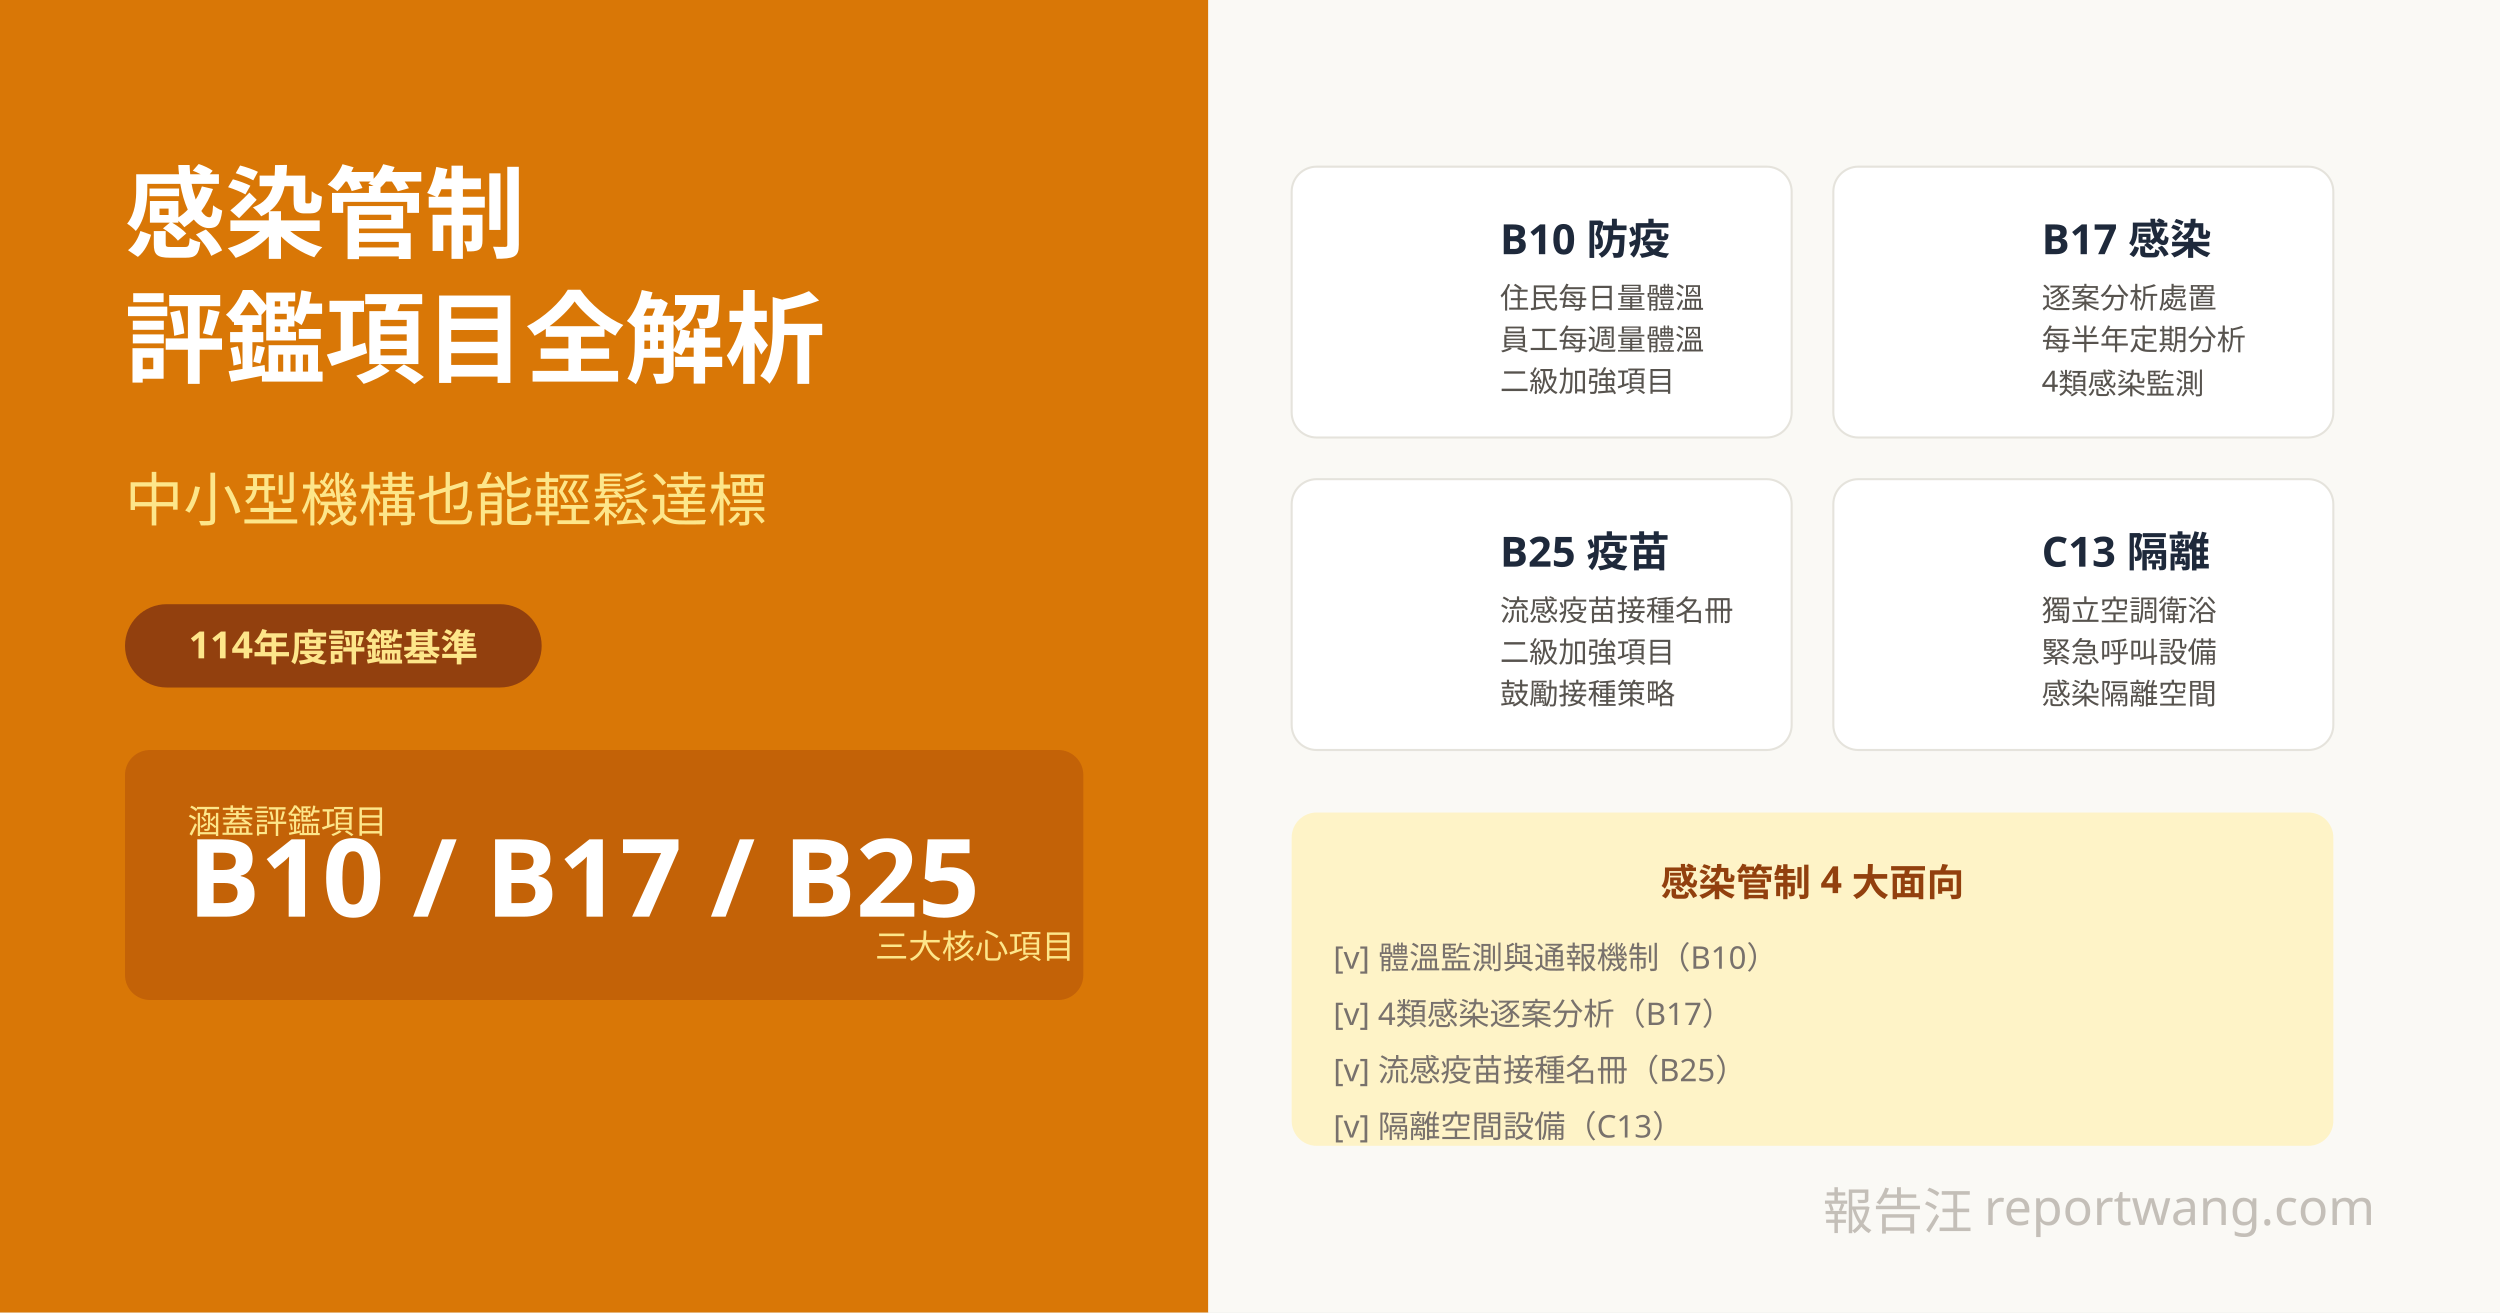
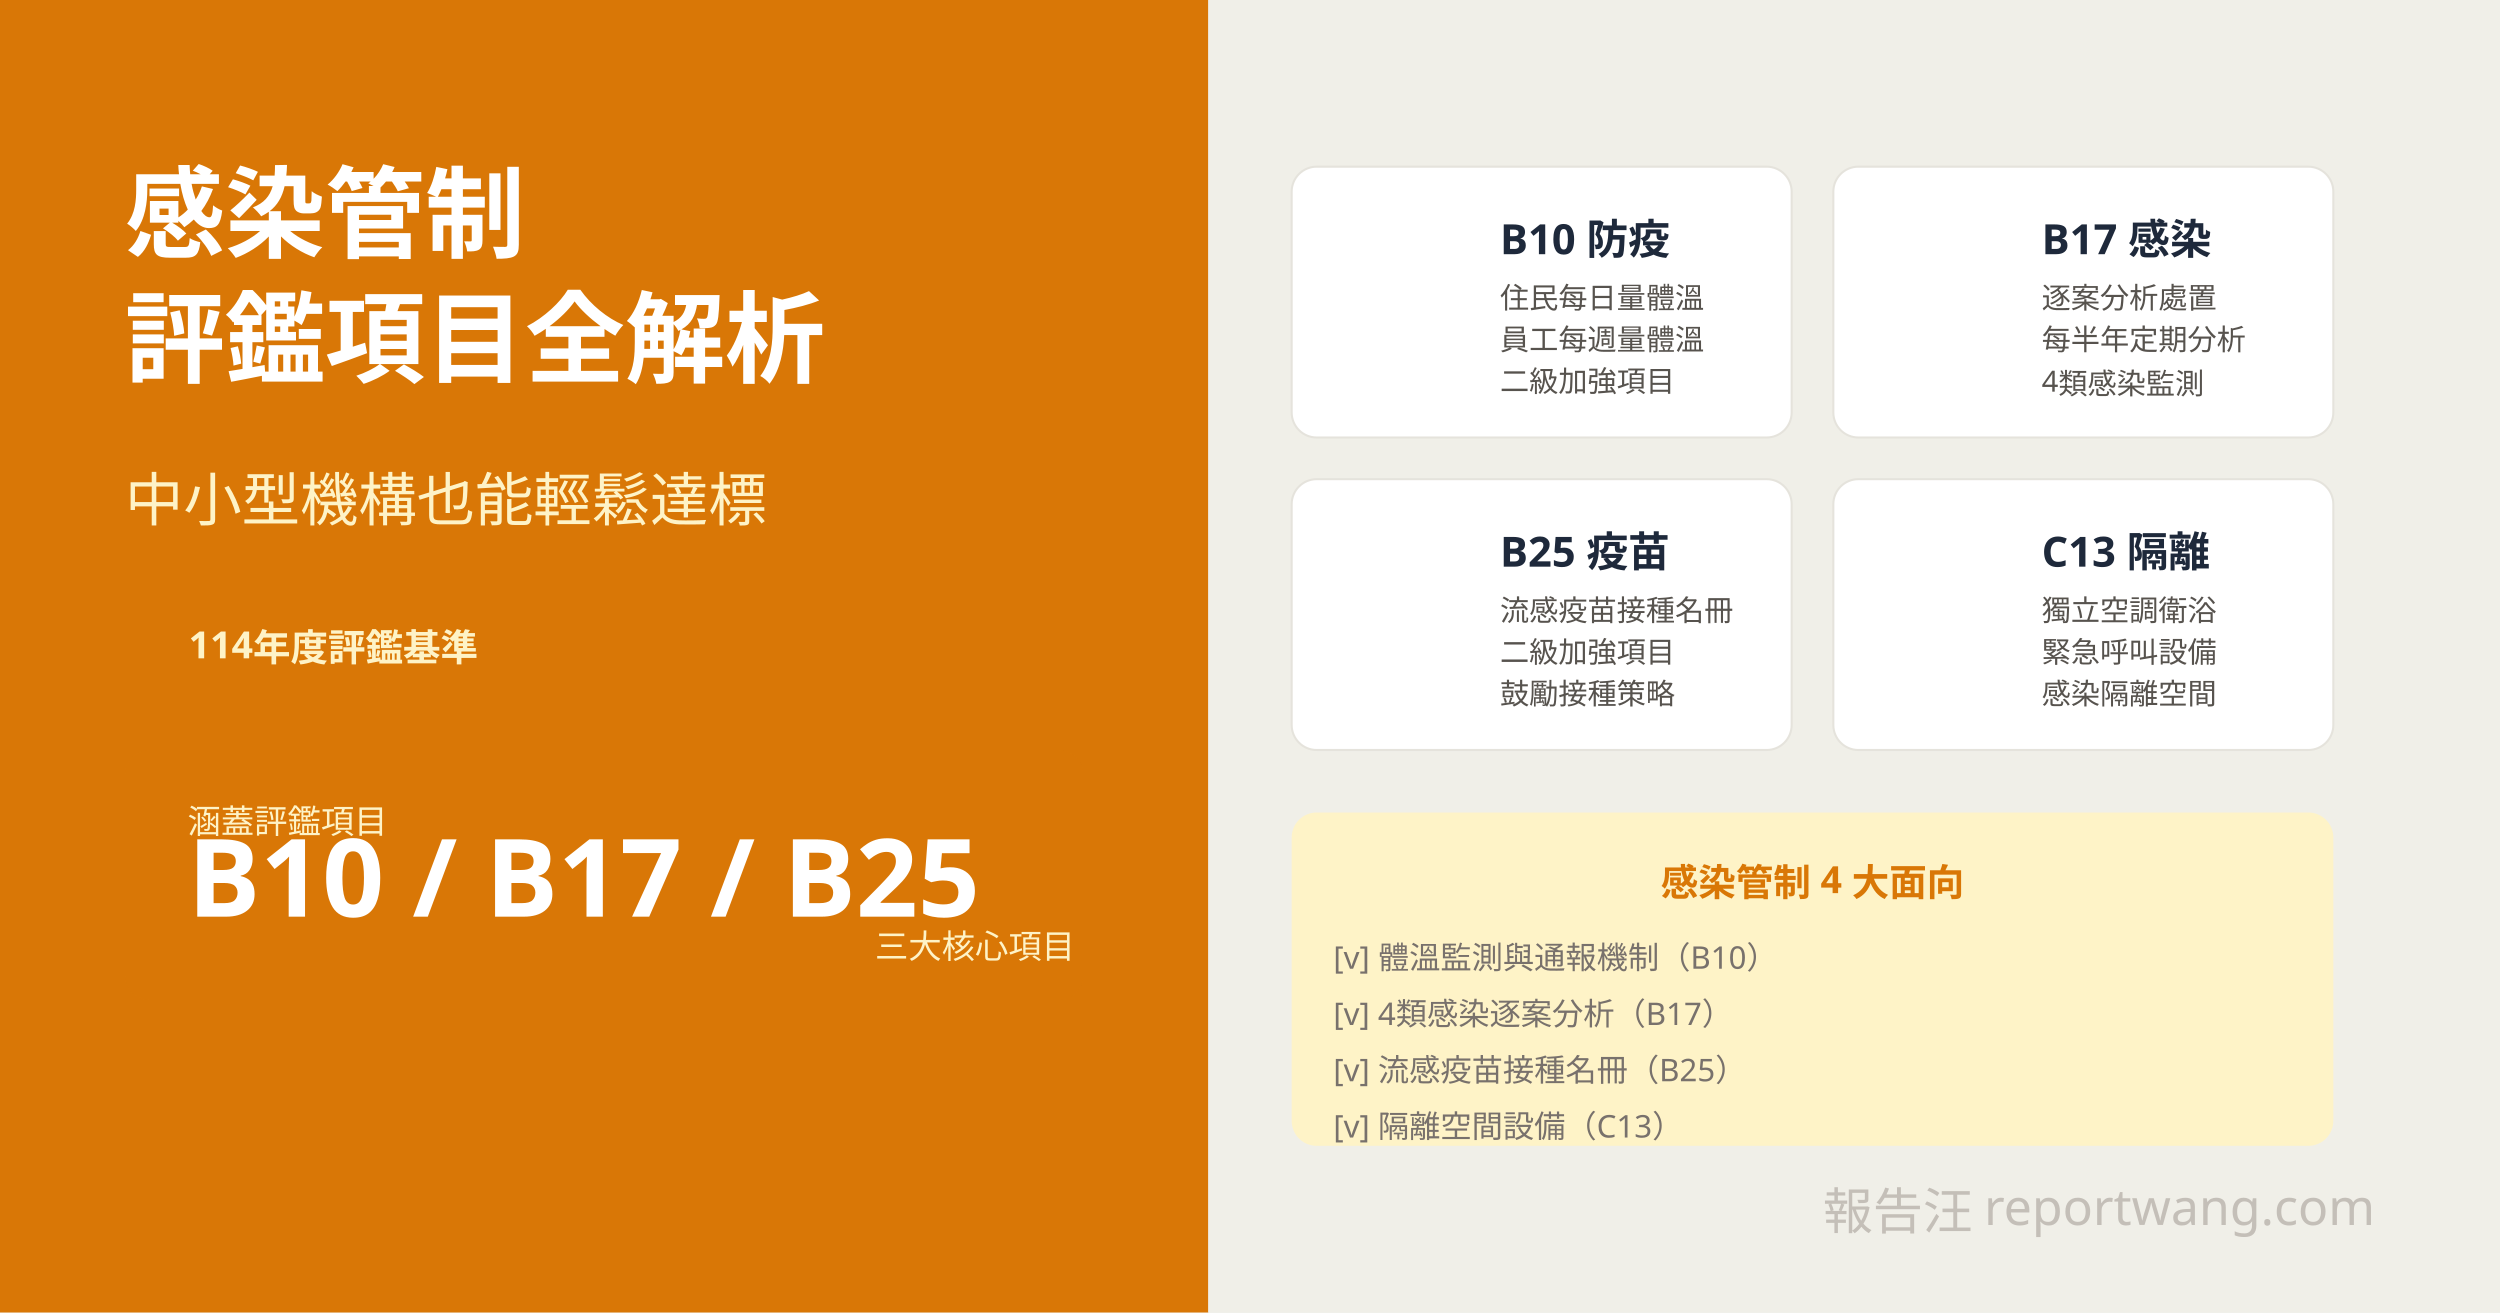
<svg xmlns="http://www.w3.org/2000/svg" width="1200" height="630" viewBox="0 0 1200 630" font-family="'Noto Sans TC', sans-serif">
  <rect width="1200" height="630" fill="#f0efe8" />
  <rect x="0" y="0" width="580" height="630" fill="#d97706" />
-   <rect x="580" y="0" width="620" height="630" fill="#faf9f5" />
+   <rect x="580" y="0" width="620" height="630" fill="#f0efe8" />
  <text x="60" y="120" font-size="48" fill="#fff" font-weight="700">感染管制</text>
  <text x="60" y="180" font-size="48" fill="#fff" font-weight="700">評鑑項目全解析</text>
-   <text x="60" y="250" font-size="28" fill="#fde68a" font-weight="400">中小型機構也能輕鬆達標</text>
-   <rect x="60" y="290" width="200" height="40" rx="20" fill="#92400e" />
-   <text x="160" y="316" text-anchor="middle" font-size="18" fill="#fde68a" font-weight="600">114年度評鑑基準</text>
-   <rect x="60" y="360" width="460" height="120" rx="12" fill="#b45309" opacity="0.6" />
-   <text x="90" y="400" font-size="16" fill="#fde68a">涵蓋評鑑項目</text>
+   <text x="60" y="250" font-size="28" fill="#fef3c7" font-weight="400">中小型機構也能輕鬆達標</text>
+   <rect x="60" y="290" width="200" height="40" rx="20" fill="#d97706" />
+   <text x="160" y="316" text-anchor="middle" font-size="18" fill="#fef3c7" font-weight="600">114年度評鑑基準</text>
+   <rect x="60" y="360" width="460" height="120" rx="12" fill="#d97706" opacity="0.6" />
+   <text x="90" y="400" font-size="16" fill="#fef3c7">涵蓋評鑑項目</text>
  <text x="90" y="440" font-size="52" fill="#fff" font-weight="700">B10 / B17 / B25</text>
-   <text x="420" y="460" font-size="16" fill="#fde68a">三大核心項目</text>
+   <text x="420" y="460" font-size="16" fill="#fef3c7">三大核心項目</text>
  <rect x="620" y="80" width="240" height="130" rx="12" fill="#fff" stroke="#e5e3dc" stroke-width="1" />
  <text x="640" y="115" font-size="38" />
  <text x="720" y="122" font-size="20" fill="#1e293b" font-weight="700">B10 防疫</text>
  <text x="720" y="148" font-size="14" fill="#57534e">住民每日量體溫</text>
  <text x="720" y="168" font-size="14" fill="#57534e">員工每週量體溫</text>
  <text x="720" y="188" font-size="14" fill="#57534e">二級加強項目</text>
  <rect x="880" y="80" width="240" height="130" rx="12" fill="#fff" stroke="#e5e3dc" stroke-width="1" />
  <text x="900" y="115" font-size="38" />
  <text x="980" y="122" font-size="20" fill="#1e293b" font-weight="700">B17 感染</text>
  <text x="980" y="148" font-size="14" fill="#57534e">逐案分析處置</text>
  <text x="980" y="168" font-size="14" fill="#57534e">每半年定期分析</text>
  <text x="980" y="188" font-size="14" fill="#57534e">4類感染監測</text>
  <rect x="620" y="230" width="240" height="130" rx="12" fill="#fff" stroke="#e5e3dc" stroke-width="1" />
  <text x="640" y="265" font-size="38" />
  <text x="720" y="272" font-size="20" fill="#1e293b" font-weight="700">B25 疫苗</text>
  <text x="720" y="298" font-size="14" fill="#57534e">流感疫苗接種名冊</text>
  <text x="720" y="318" font-size="14" fill="#57534e">二級加強項目</text>
  <text x="720" y="338" font-size="14" fill="#57534e">鼓勵接種策略</text>
  <rect x="880" y="230" width="240" height="130" rx="12" fill="#fff" stroke="#e5e3dc" stroke-width="1" />
  <text x="900" y="265" font-size="38" />
  <text x="980" y="272" font-size="20" fill="#1e293b" font-weight="700">C13 隔離</text>
  <text x="980" y="298" font-size="14" fill="#57534e">獨立空調衛浴</text>
  <text x="980" y="318" font-size="14" fill="#57534e">緊急呼叫設備</text>
  <text x="980" y="338" font-size="14" fill="#57534e">感染隔離空間</text>
  <rect x="620" y="390" width="500" height="160" rx="12" fill="#fef3c7" />
-   <text x="870" y="430" text-anchor="middle" font-size="18" fill="#92400e" font-weight="700">感染管制 4 大面向</text>
+   <text x="870" y="430" text-anchor="middle" font-size="18" fill="#d97706" font-weight="700">感染管制 4 大面向</text>
  <text x="640" y="465" font-size="15" fill="#78716c">[v] 體溫監測與通報機制（B10）</text>
  <text x="640" y="492" font-size="15" fill="#78716c">[v] 4類感染逐案分析（B17）</text>
  <text x="640" y="519" font-size="15" fill="#78716c">[v] 流感疫苗接種名冊（B25）</text>
  <text x="640" y="546" font-size="15" fill="#78716c">[v] 隔離空間設備（C13）</text>
  <text x="1140" y="590" font-size="24" fill="#c4bfb8" text-anchor="end" font-weight="400">報告汪 reportwang.com</text>
</svg>
